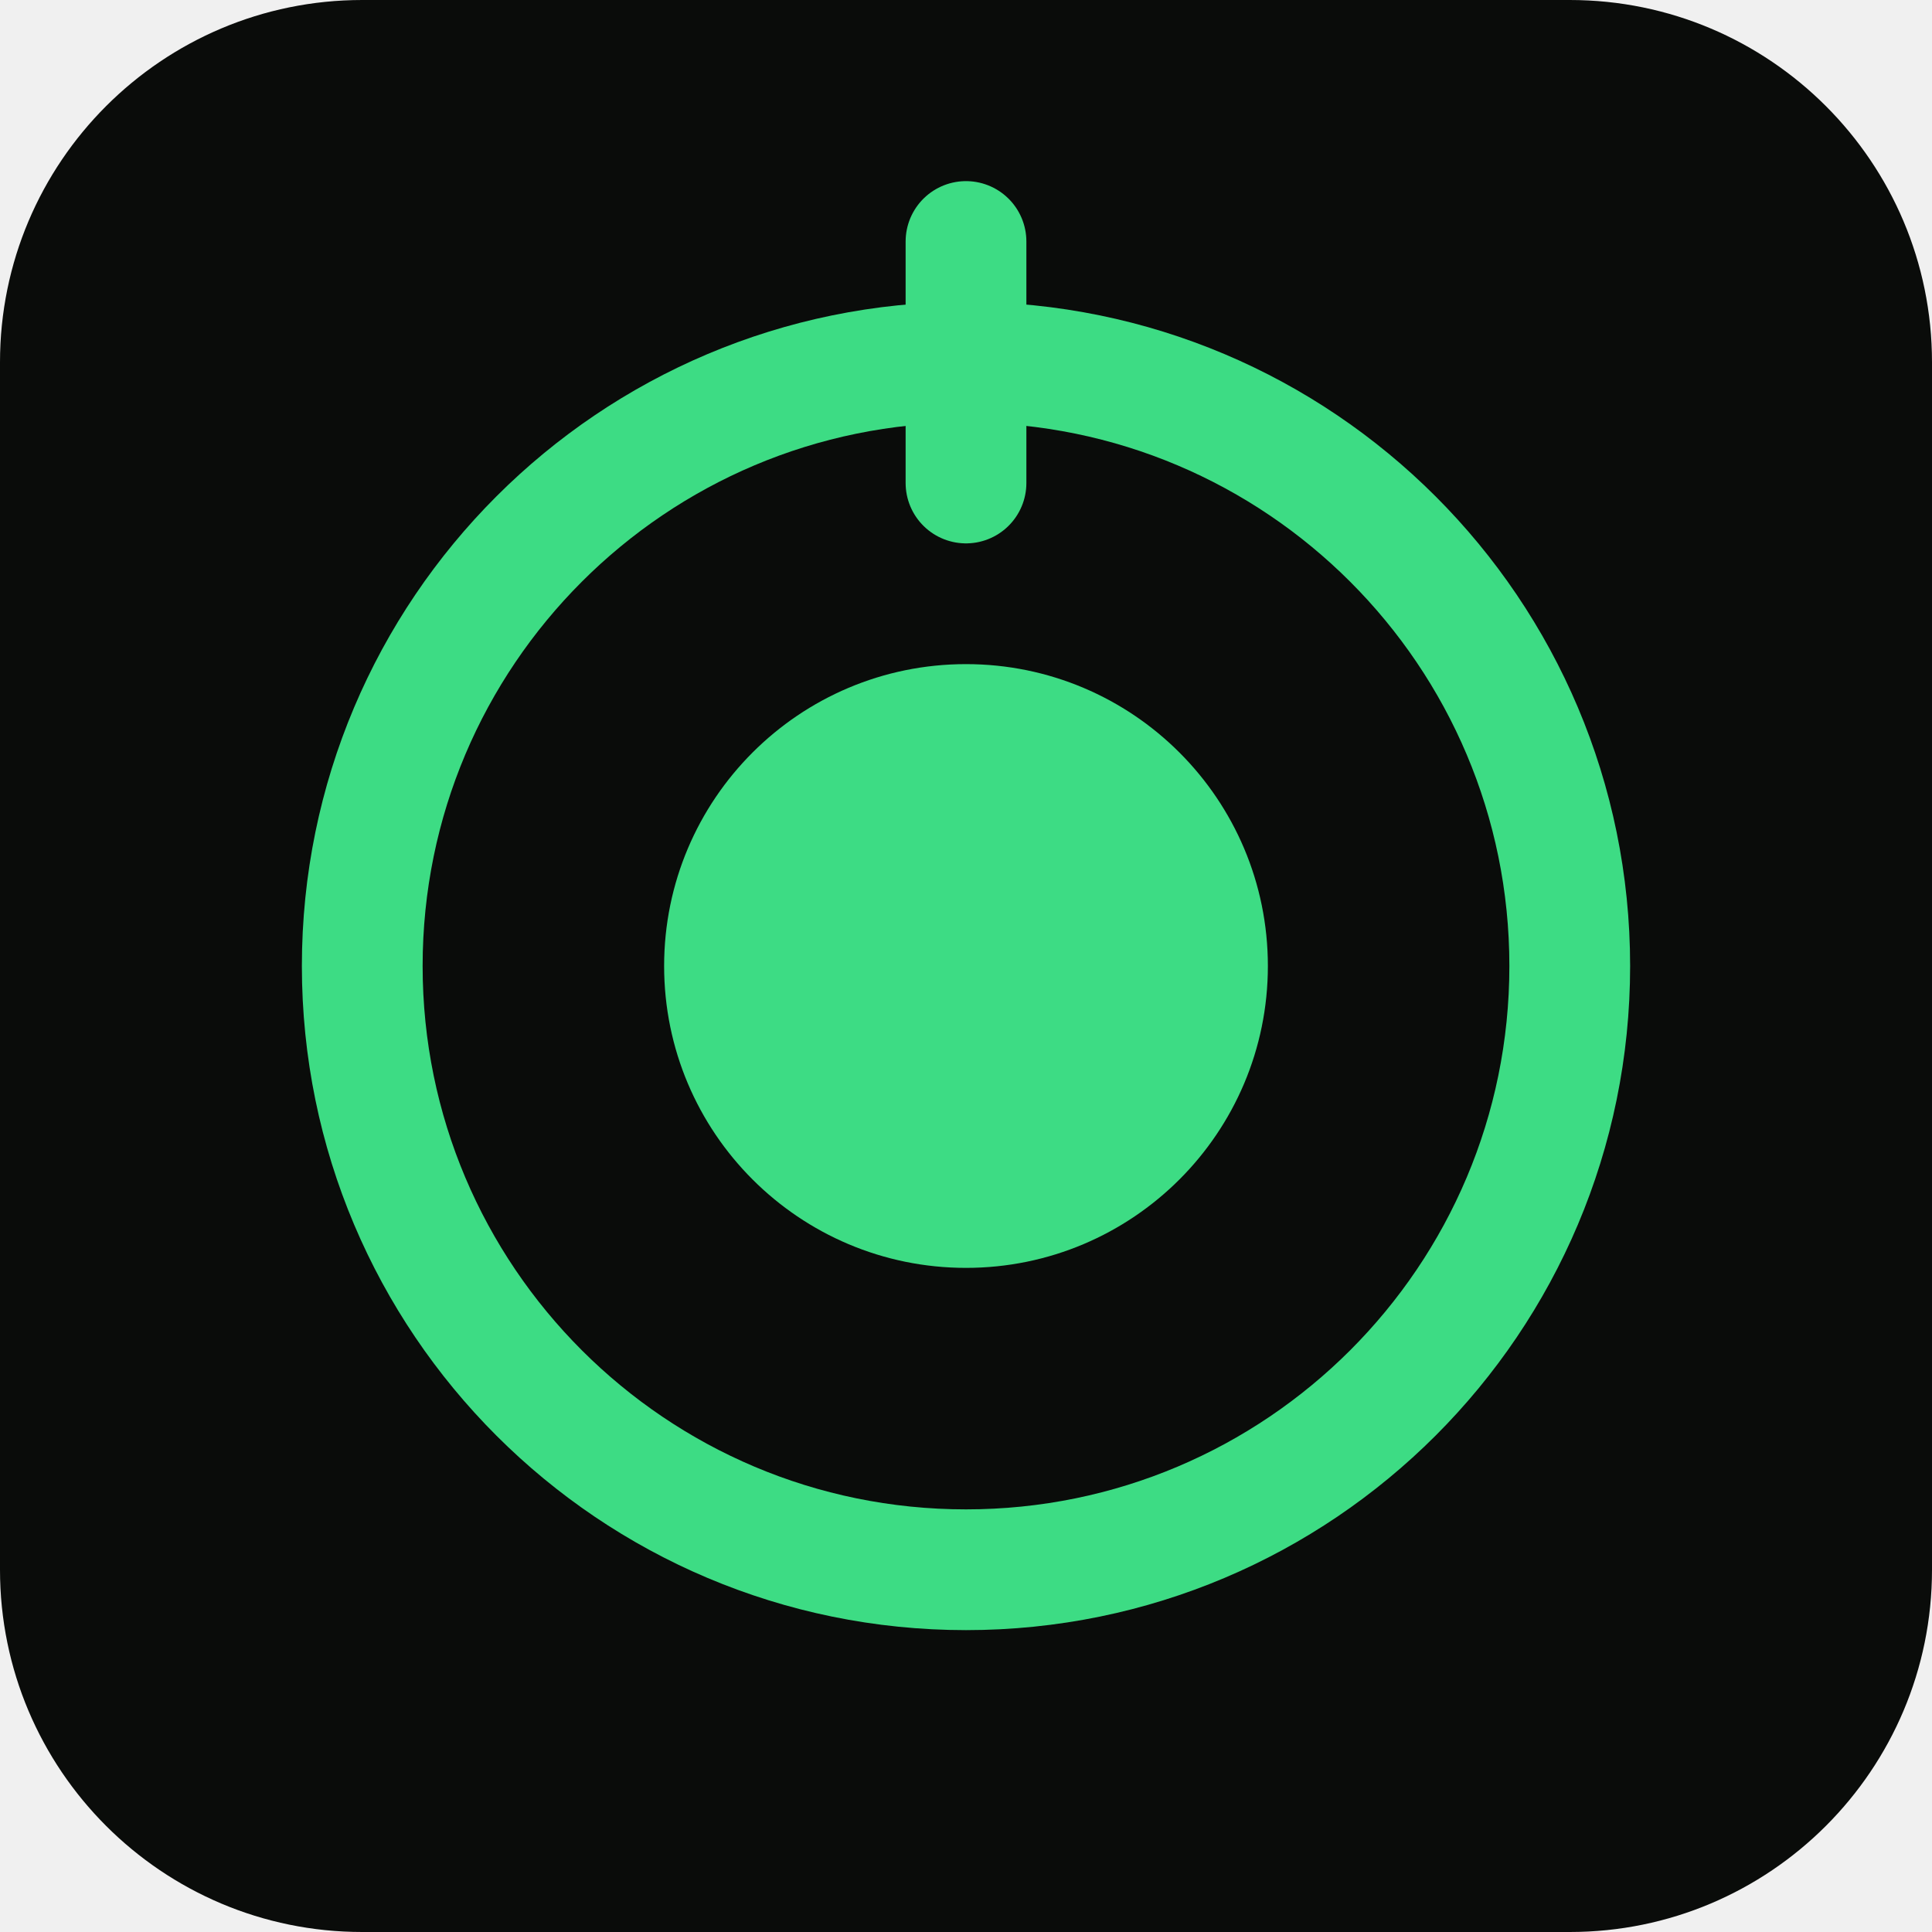
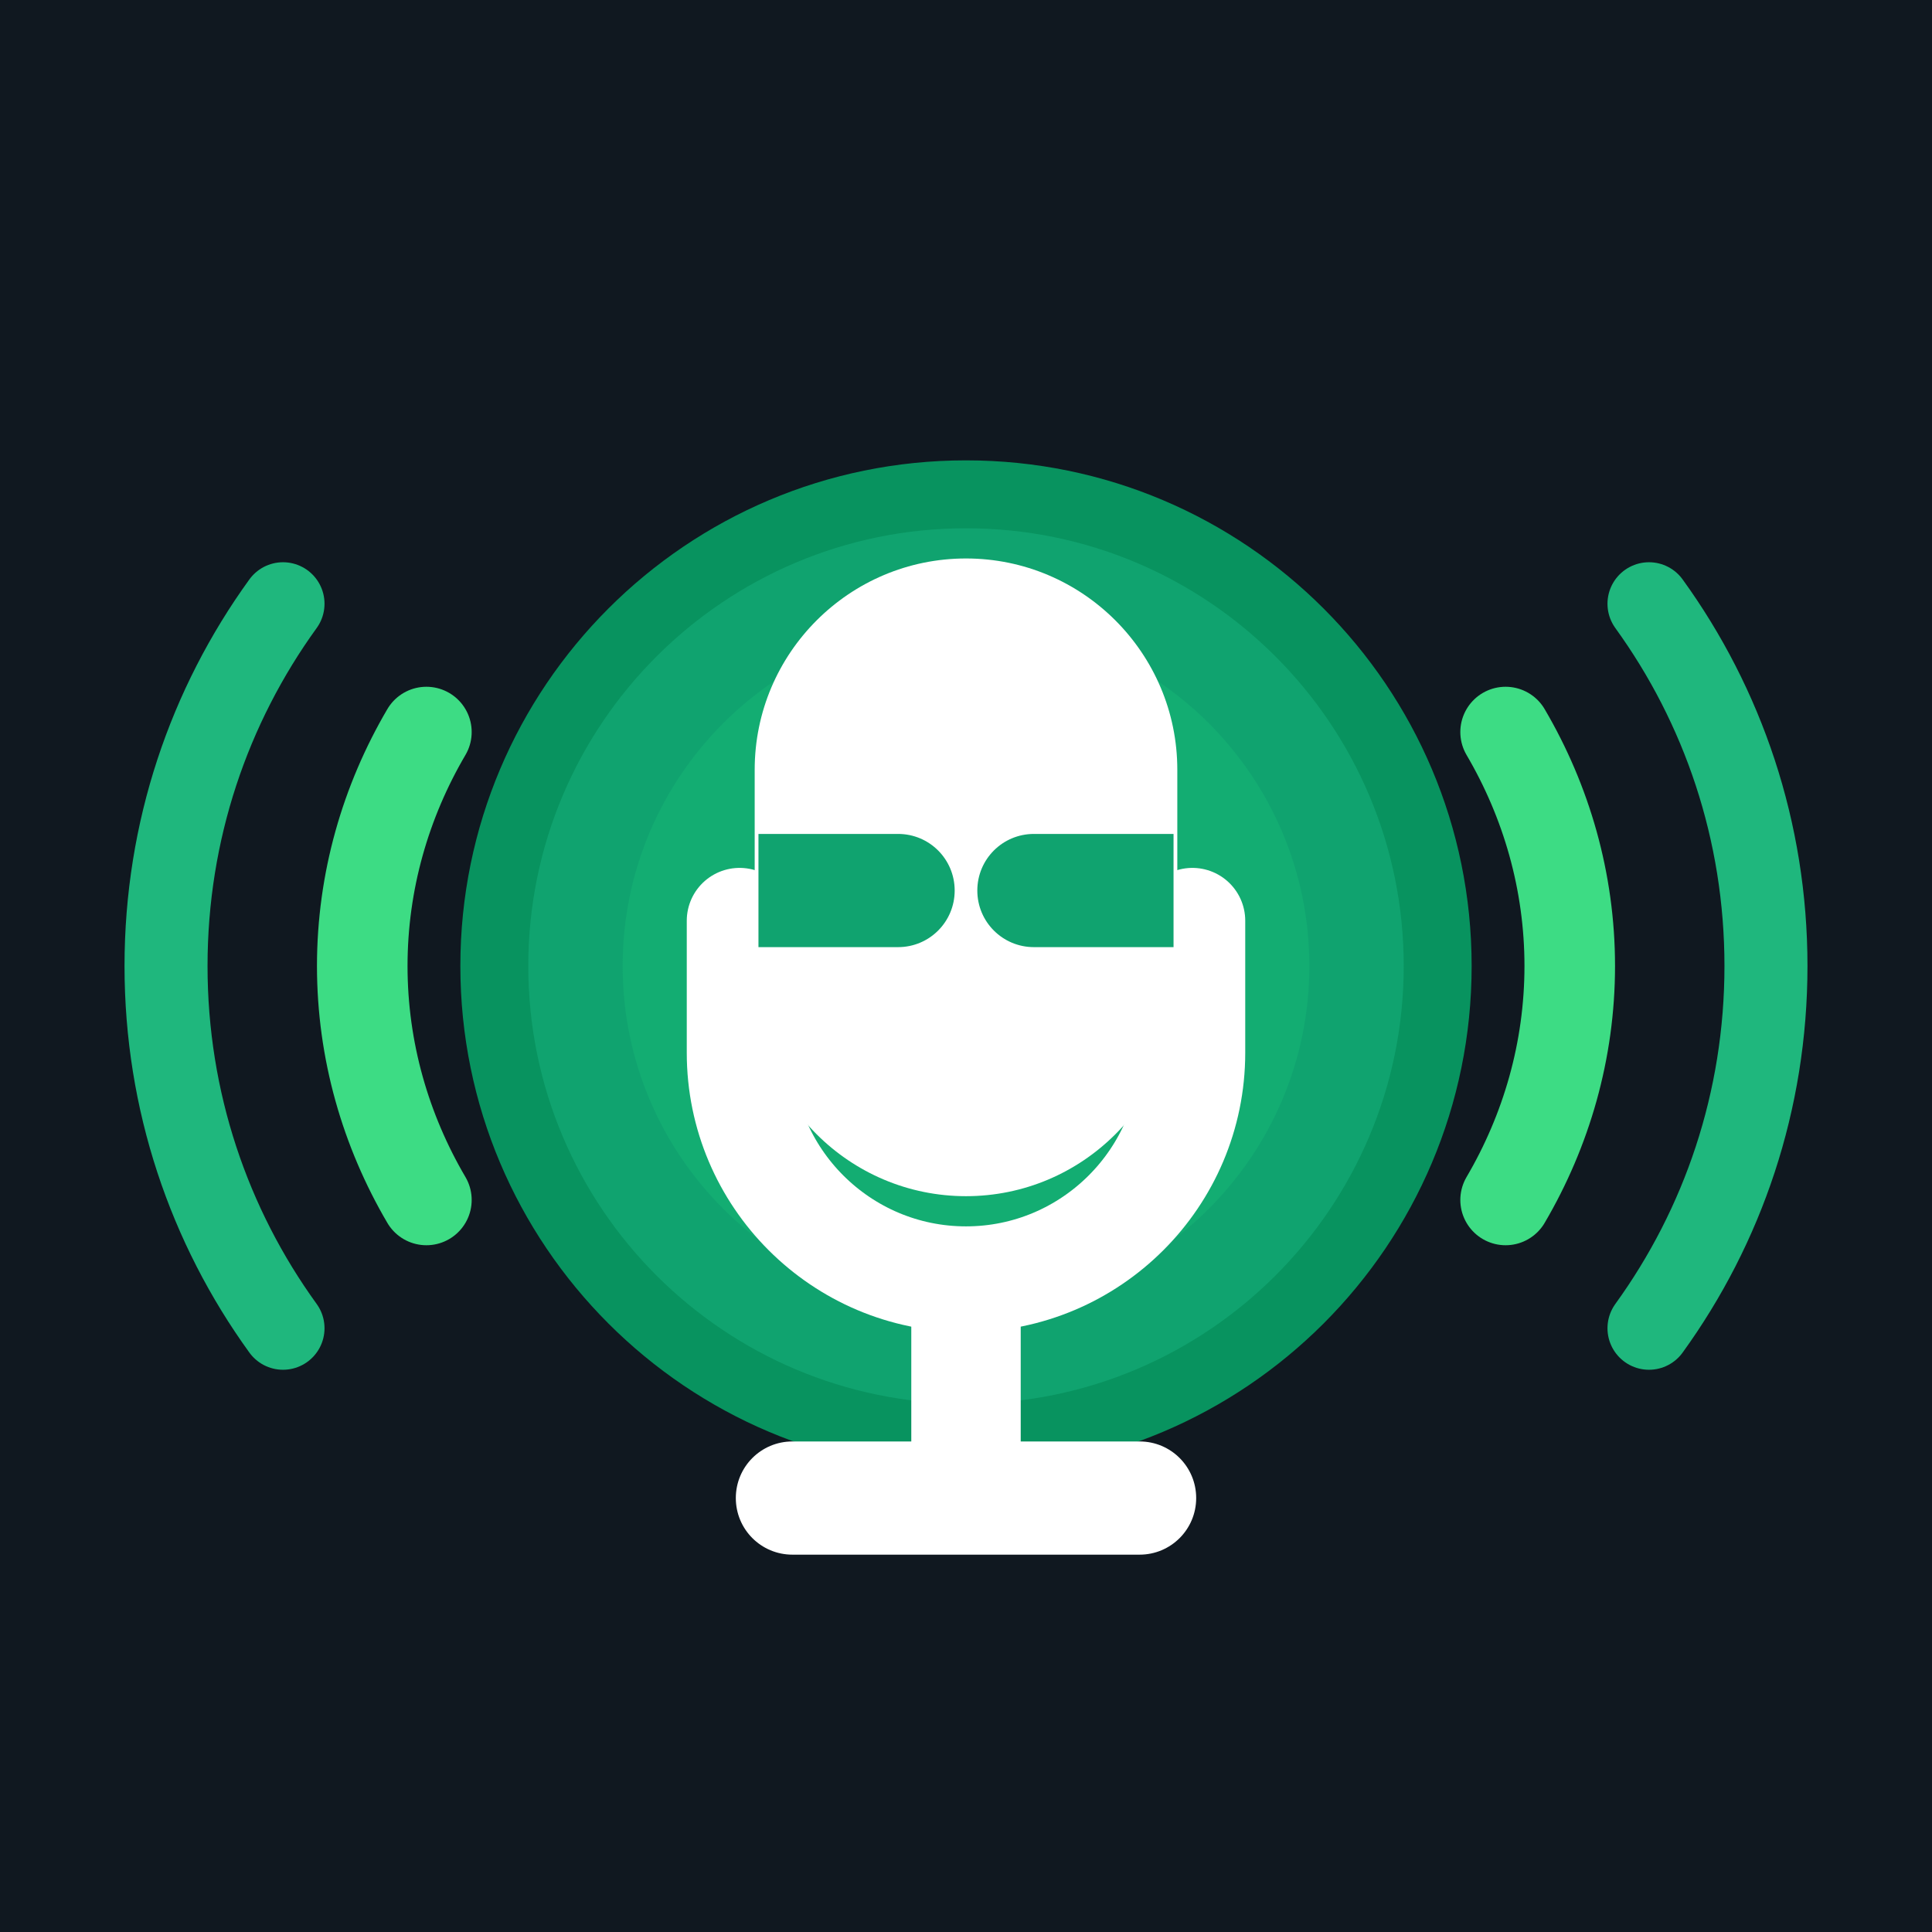
- <svg xmlns="http://www.w3.org/2000/svg" width="32" height="32" viewBox="0 0 32 32" fill="none">
-   <rect width="32" height="32" rx="6" fill="#0A0C0A" />
-   <circle cx="16" cy="16" r="10" stroke="#3DDC84" stroke-width="2" fill="none" />
-   <circle cx="16" cy="16" r="5" fill="#3DDC84" />
-   <line x1="16" y1="4" x2="16" y2="8" stroke="#3DDC84" stroke-width="2" stroke-linecap="round" />
+ <svg xmlns="http://www.w3.org/2000/svg" viewBox="0 0 512 512" role="img" aria-label="PRIVOX PTT">
+   <rect width="512" height="512" fill="#101820" />
+   <circle cx="256" cy="256" r="134" fill="#08935F" />
+   <circle cx="256" cy="256" r="116" fill="#10A36F" />
+   <circle cx="256" cy="256" r="91" fill="#19C47A" opacity="0.28" />
+   <path d="M196 244v35c0 33.1 26.9 60 60 60s60-26.9 60-60v-35" fill="none" stroke="#FFFFFF" stroke-width="28" stroke-linecap="round" />
+   <path d="M256 148c-30.9 0-56 25.1-56 56v57c0 30.9 25.1 56 56 56s56-25.1 56-56v-57c0-30.9-25.1-56-56-56Z" fill="#FFFFFF" />
+   <path d="M201 221h37c8.3 0 15 6.7 15 15s-6.7 15-15 15h-37v-30Zm73 0h37v30h-37c-8.3 0-15-6.7-15-15s6.7-15 15-15Z" fill="#10A36F" />
+   <path d="M241.5 339h29v43h31.5c8.3 0 15 6.7 15 15s-6.7 15-15 15h-92c-8.3 0-15-6.7-15-15s6.7-15 15-15h31.5v-43Z" fill="#FFFFFF" />
+   <path d="M113 194c-10.8 18.4-17 39.6-17 62s6.2 43.6 17 62" fill="none" stroke="#3DDC84" stroke-width="24" stroke-linecap="round" />
+   <path d="M75 160c-19.6 27.1-31 60.2-31 96s11.4 68.9 31 96" fill="none" stroke="#20C987" stroke-width="22" stroke-linecap="round" opacity="0.9" />
+   <path d="M399 194c10.8 18.4 17 39.6 17 62s-6.2 43.6-17 62" fill="none" stroke="#3DDC84" stroke-width="24" stroke-linecap="round" />
+   <path d="M437 160c19.6 27.1 31 60.2 31 96s-11.4 68.9-31 96" fill="none" stroke="#20C987" stroke-width="22" stroke-linecap="round" opacity="0.9" />
</svg>
